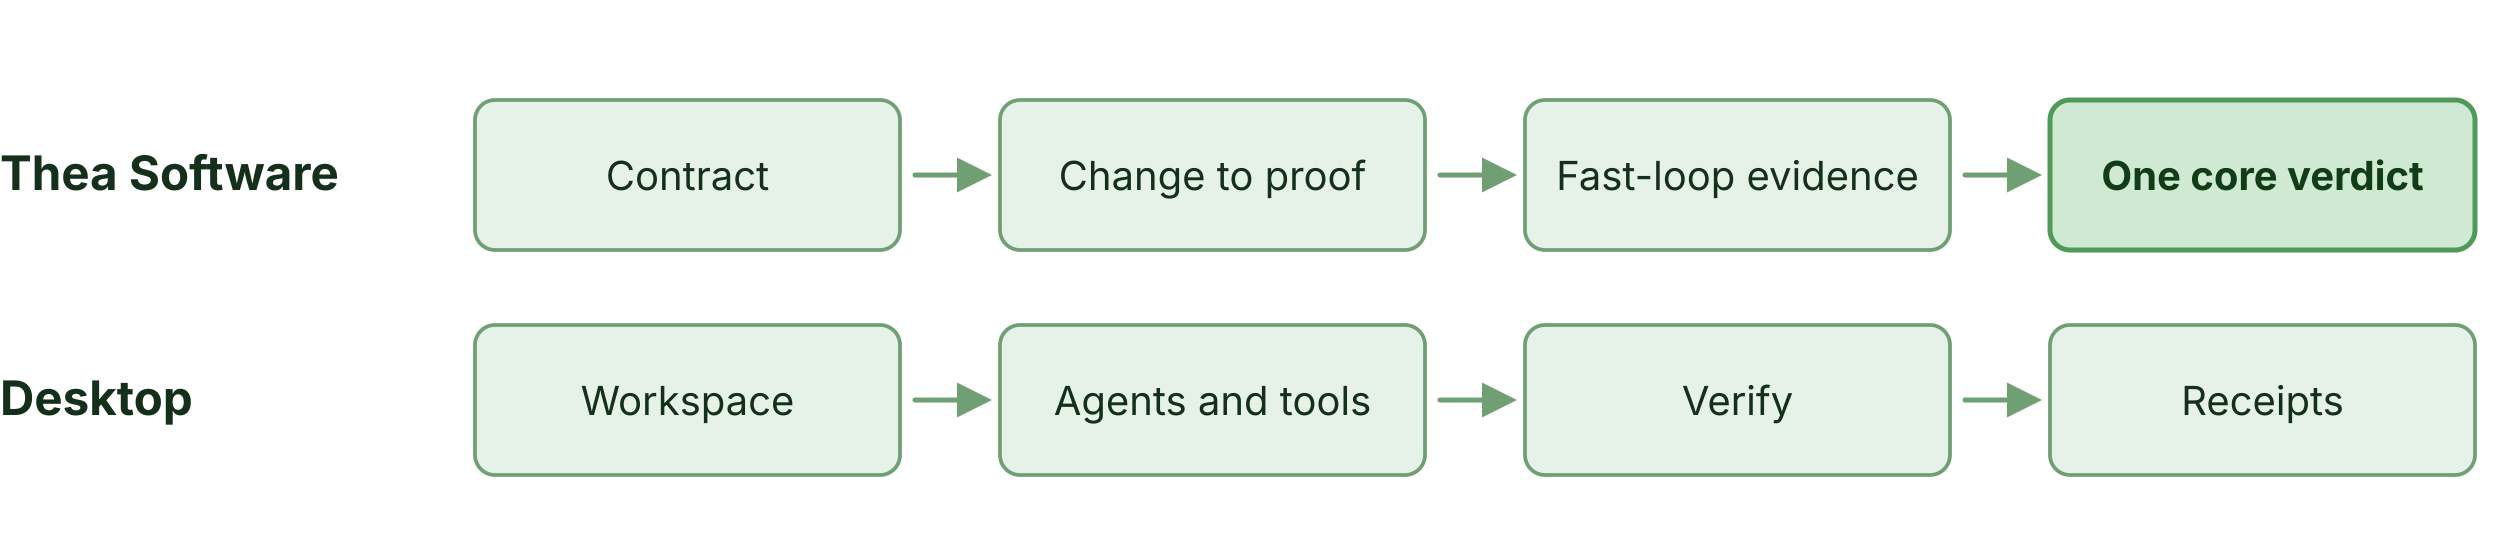
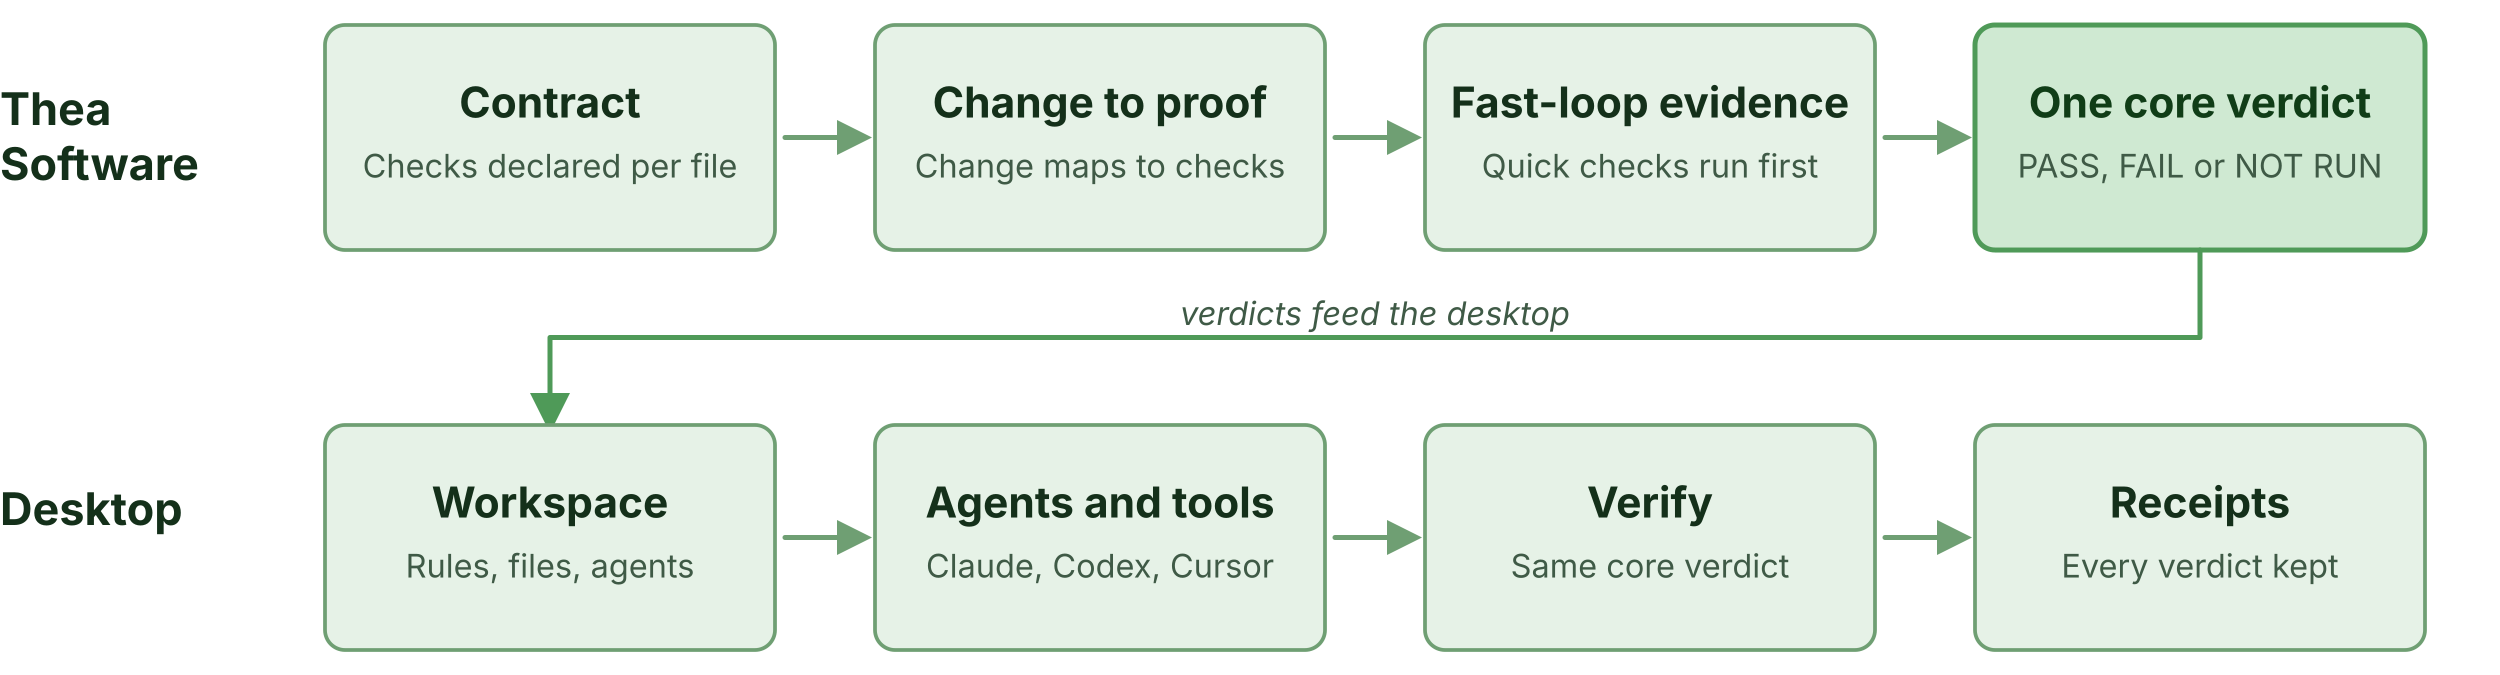
- <svg xmlns="http://www.w3.org/2000/svg" viewBox="0 0 1000 220" role="img" aria-labelledby="title desc">
+ <svg xmlns="http://www.w3.org/2000/svg" viewBox="0 20 1000 270" role="img" aria-labelledby="title desc">
  <style>
    .node{fill:#e6f2e7;stroke:#6f9f73;stroke-width:1.5}
    .core{fill:#cfe9d2;stroke:#4f9a58;stroke-width:2}
    .arrow{stroke:#6f9f73;stroke-width:2;fill:none;stroke-linecap:round}
-     .text{font-family:-apple-system,BlinkMacSystemFont,"Segoe UI",system-ui,sans-serif;fill:#14301a;font-size:16px}
-     .core-text{font-family:-apple-system,BlinkMacSystemFont,"Segoe UI",system-ui,sans-serif;fill:#103d17;font-size:16px;font-weight:700}
-     .row-label{font-family:-apple-system,BlinkMacSystemFont,"Segoe UI",system-ui,sans-serif;fill:#14301a;font-size:19px;font-weight:700}
+     .link{stroke:#4f9a58;stroke-width:2;fill:none;stroke-linecap:round;stroke-linejoin:round}
+     .title{font-family:-apple-system,BlinkMacSystemFont,"Segoe UI",system-ui,sans-serif;fill:#14301a;font-size:17px;font-weight:700}
+     .core-title{font-family:-apple-system,BlinkMacSystemFont,"Segoe UI",system-ui,sans-serif;fill:#103d17;font-size:17px;font-weight:700}
+     .desc{font-family:-apple-system,BlinkMacSystemFont,"Segoe UI",system-ui,sans-serif;fill:#3f5a46;font-size:13px}
+     .note{font-family:-apple-system,BlinkMacSystemFont,"Segoe UI",system-ui,sans-serif;fill:#3f5a46;font-size:13px;font-style:italic}
+     .row-label{font-family:-apple-system,BlinkMacSystemFont,"Segoe UI",system-ui,sans-serif;fill:#14301a;font-size:18px;font-weight:700}
  </style>
  <defs>
    <marker id="head" viewBox="0 0 10 10" refX="8" refY="5" markerWidth="7" markerHeight="7" orient="auto">
      <path d="M0,0 L10,5 L0,10 z" fill="#6f9f73" />
    </marker>
+     <marker id="head-core" viewBox="0 0 10 10" refX="8" refY="5" markerWidth="8" markerHeight="8" orient="auto">
+       <path d="M0,0 L10,5 L0,10 z" fill="#4f9a58" />
+     </marker>
  </defs>
-   <text class="row-label" x="0" y="76">Thea Software</text>
-   <rect class="node" x="190" y="40" width="170" height="60" rx="8" />
-   <text class="text" x="275" y="76" text-anchor="middle">Contract</text>
-   <line class="arrow" x1="366" y1="70" x2="394" y2="70" marker-end="url(#head)" />
-   <rect class="node" x="400" y="40" width="170" height="60" rx="8" />
-   <text class="text" x="485" y="76" text-anchor="middle">Change to proof</text>
-   <line class="arrow" x1="576" y1="70" x2="604" y2="70" marker-end="url(#head)" />
-   <rect class="node" x="610" y="40" width="170" height="60" rx="8" />
-   <text class="text" x="695" y="76" text-anchor="middle">Fast-loop evidence</text>
-   <line class="arrow" x1="786" y1="70" x2="814" y2="70" marker-end="url(#head)" />
-   <rect class="core" x="820" y="40" width="170" height="60" rx="8" />
-   <text class="core-text" x="905" y="76" text-anchor="middle">One core verdict</text>
-   <text class="row-label" x="0" y="166">Desktop</text>
-   <rect class="node" x="190" y="130" width="170" height="60" rx="8" />
-   <text class="text" x="275" y="166" text-anchor="middle">Workspace</text>
-   <line class="arrow" x1="366" y1="160" x2="394" y2="160" marker-end="url(#head)" />
-   <rect class="node" x="400" y="130" width="170" height="60" rx="8" />
-   <text class="text" x="485" y="166" text-anchor="middle">Agents and tools</text>
-   <line class="arrow" x1="576" y1="160" x2="604" y2="160" marker-end="url(#head)" />
-   <rect class="node" x="610" y="130" width="170" height="60" rx="8" />
-   <text class="text" x="695" y="166" text-anchor="middle">Verify</text>
-   <line class="arrow" x1="786" y1="160" x2="814" y2="160" marker-end="url(#head)" />
-   <rect class="node" x="820" y="130" width="170" height="60" rx="8" />
-   <text class="text" x="905" y="166" text-anchor="middle">Receipts</text>
+   <text class="row-label" x="0" y="70">Thea</text>
+   <text class="row-label" x="0" y="92">Software</text>
+   <text class="row-label" x="0" y="230">Desktop</text>
+   <rect class="node" x="130" y="30" width="180" height="90" rx="8" />
+   <text class="title" x="220" y="67" text-anchor="middle">Contract</text>
+   <text class="desc" x="220" y="91" text-anchor="middle">Checks declared per file</text>
+   <line class="arrow" x1="314" y1="75" x2="346" y2="75" marker-end="url(#head)" />
+   <rect class="node" x="350" y="30" width="180" height="90" rx="8" />
+   <text class="title" x="440" y="67" text-anchor="middle">Change to proof</text>
+   <text class="desc" x="440" y="91" text-anchor="middle">Change maps to checks</text>
+   <line class="arrow" x1="534" y1="75" x2="566" y2="75" marker-end="url(#head)" />
+   <rect class="node" x="570" y="30" width="180" height="90" rx="8" />
+   <text class="title" x="660" y="67" text-anchor="middle">Fast-loop evidence</text>
+   <text class="desc" x="660" y="91" text-anchor="middle">Quick checks run first</text>
+   <line class="arrow" x1="754" y1="75" x2="786" y2="75" marker-end="url(#head)" />
+   <rect class="core" x="790" y="30" width="180" height="90" rx="8" />
+   <text class="core-title" x="880" y="67" text-anchor="middle">One core verdict</text>
+   <text class="desc" x="880" y="91" text-anchor="middle">PASS, FAIL or NOT RUN</text>
+   <path class="link" d="M880 120 V155 H220 V190" marker-end="url(#head-core)" />
+   <text class="note" x="550" y="150" text-anchor="middle">verdicts feed the desktop</text>
+   <rect class="node" x="130" y="190" width="180" height="90" rx="8" />
+   <text class="title" x="220" y="227" text-anchor="middle">Workspace</text>
+   <text class="desc" x="220" y="251" text-anchor="middle">Rules, files, agents</text>
+   <line class="arrow" x1="314" y1="235" x2="346" y2="235" marker-end="url(#head)" />
+   <rect class="node" x="350" y="190" width="180" height="90" rx="8" />
+   <text class="title" x="440" y="227" text-anchor="middle">Agents and tools</text>
+   <text class="desc" x="440" y="251" text-anchor="middle">Claude, Codex, Cursor</text>
+   <line class="arrow" x1="534" y1="235" x2="566" y2="235" marker-end="url(#head)" />
+   <rect class="node" x="570" y="190" width="180" height="90" rx="8" />
+   <text class="title" x="660" y="227" text-anchor="middle">Verify</text>
+   <text class="desc" x="660" y="251" text-anchor="middle">Same core verdict</text>
+   <line class="arrow" x1="754" y1="235" x2="786" y2="235" marker-end="url(#head)" />
+   <rect class="node" x="790" y="190" width="180" height="90" rx="8" />
+   <text class="title" x="880" y="227" text-anchor="middle">Receipts</text>
+   <text class="desc" x="880" y="251" text-anchor="middle">Every verdict kept</text>
</svg>
